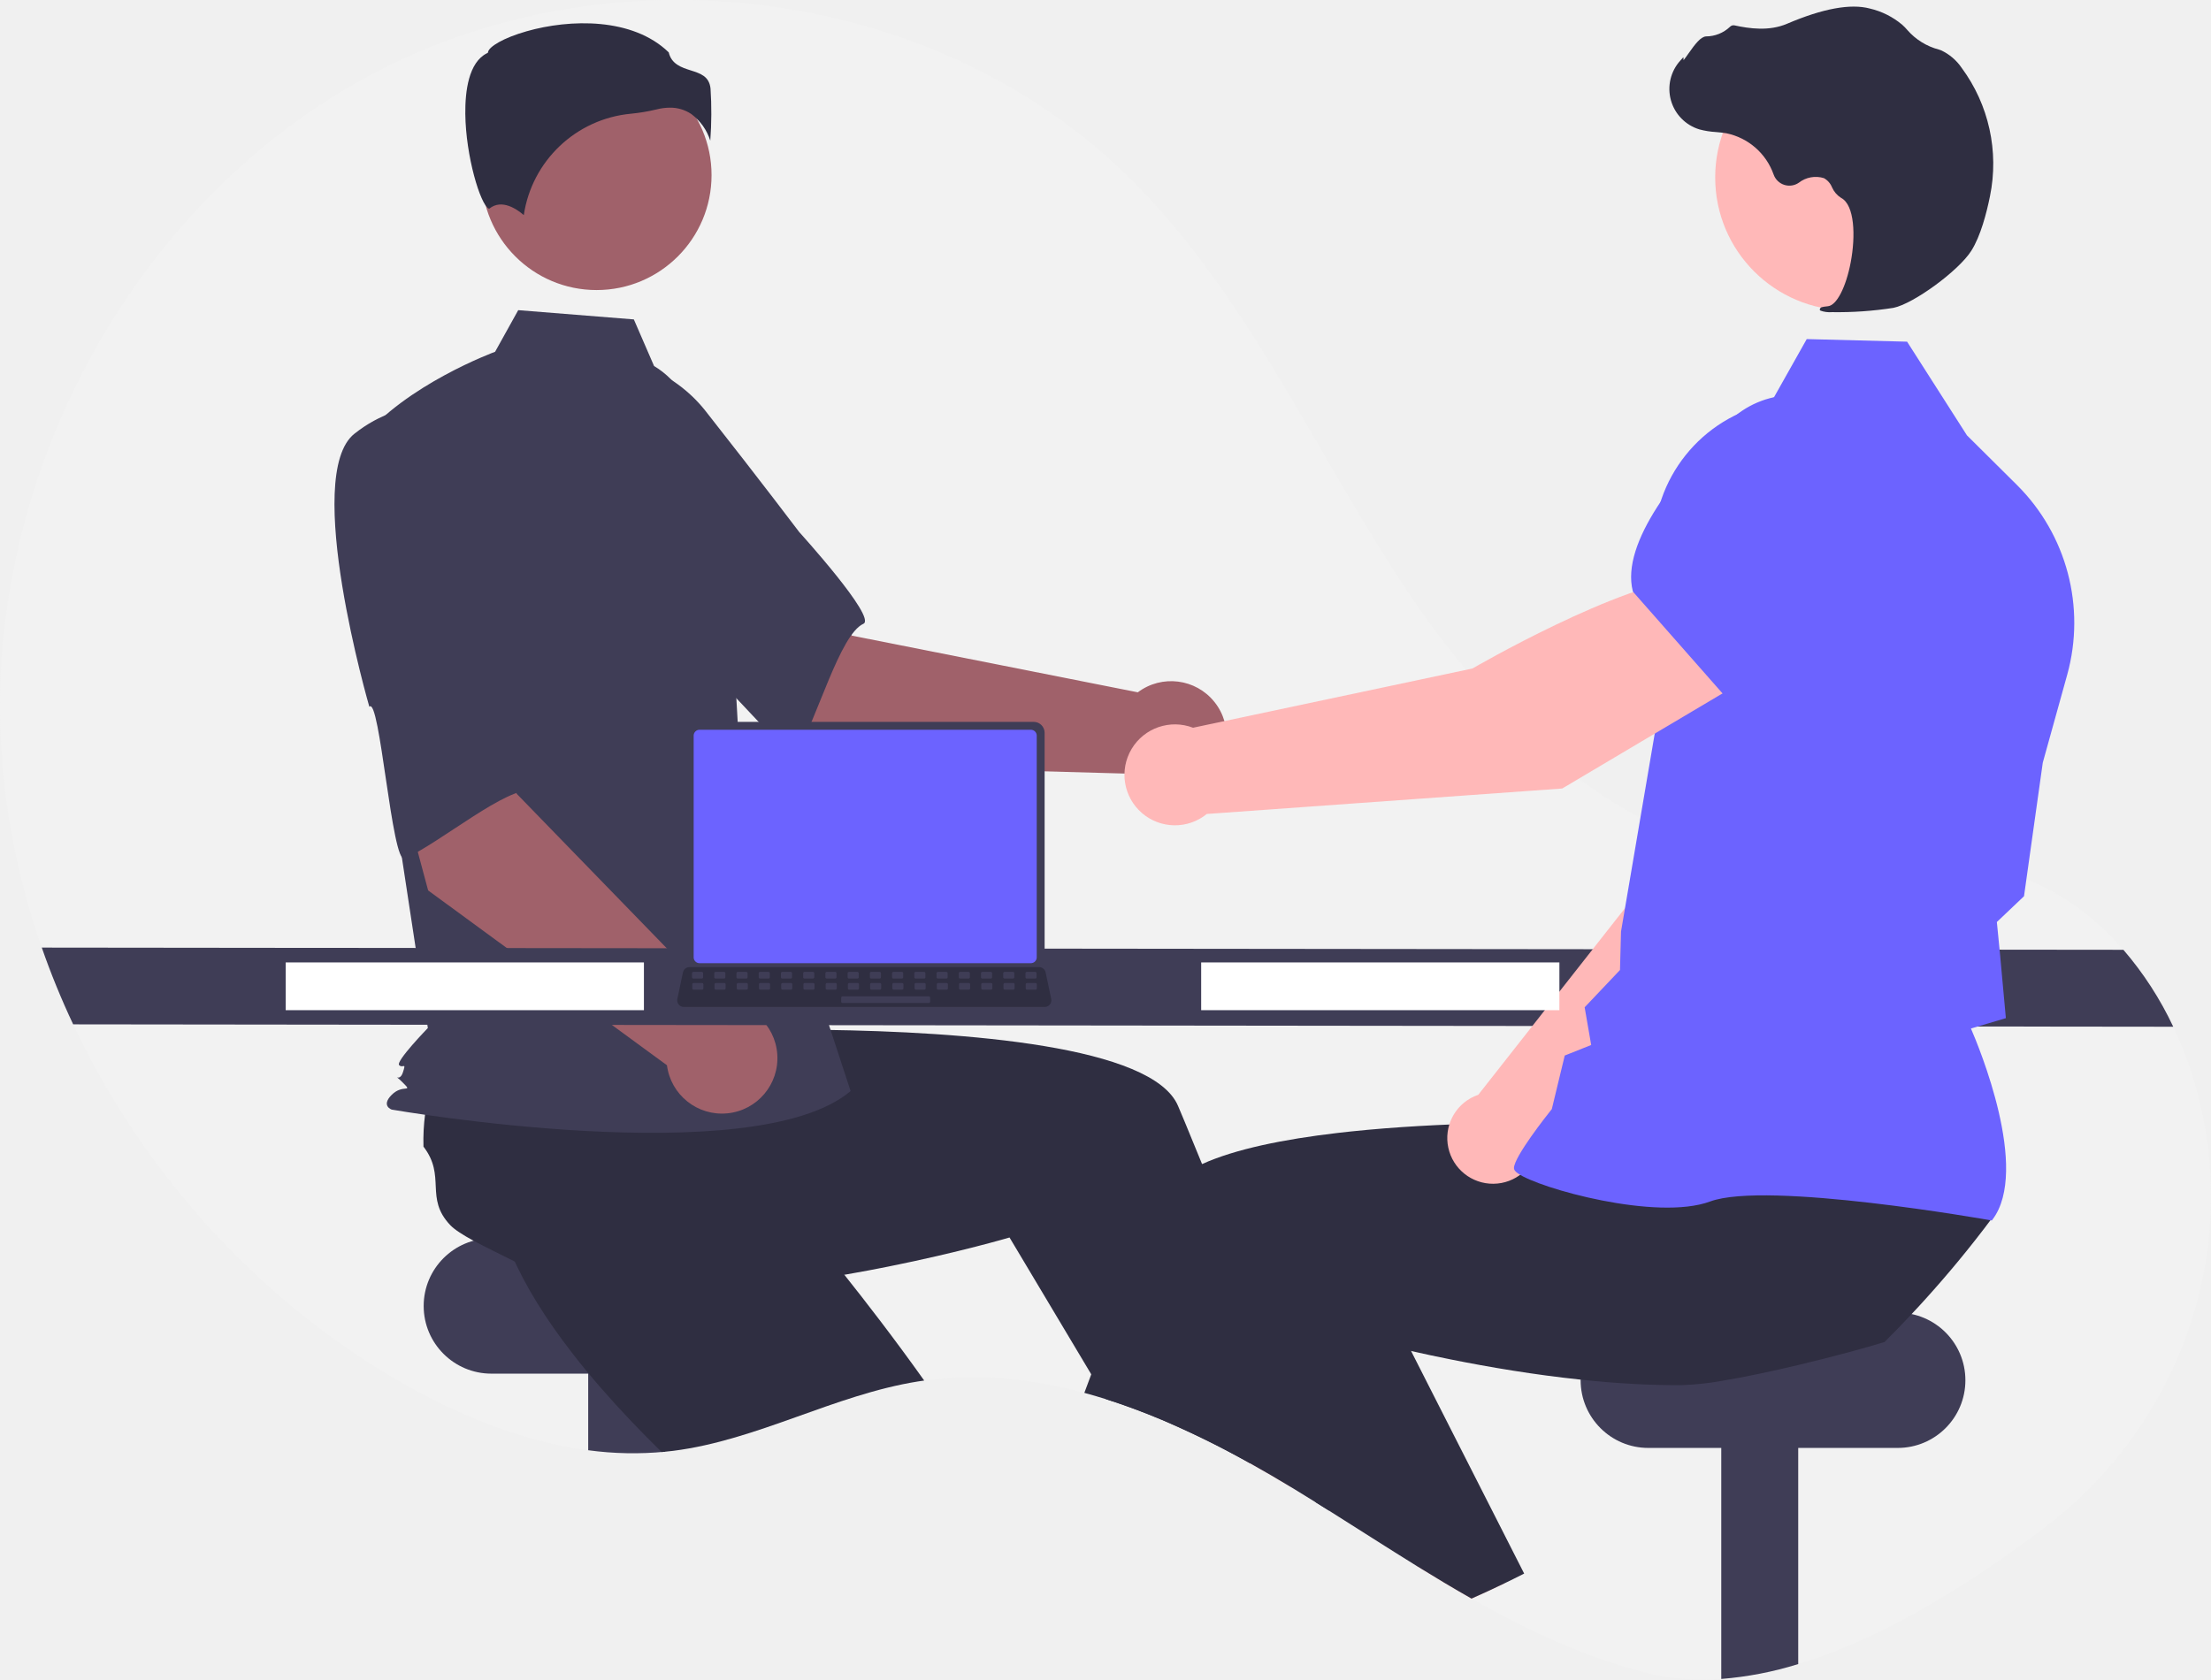
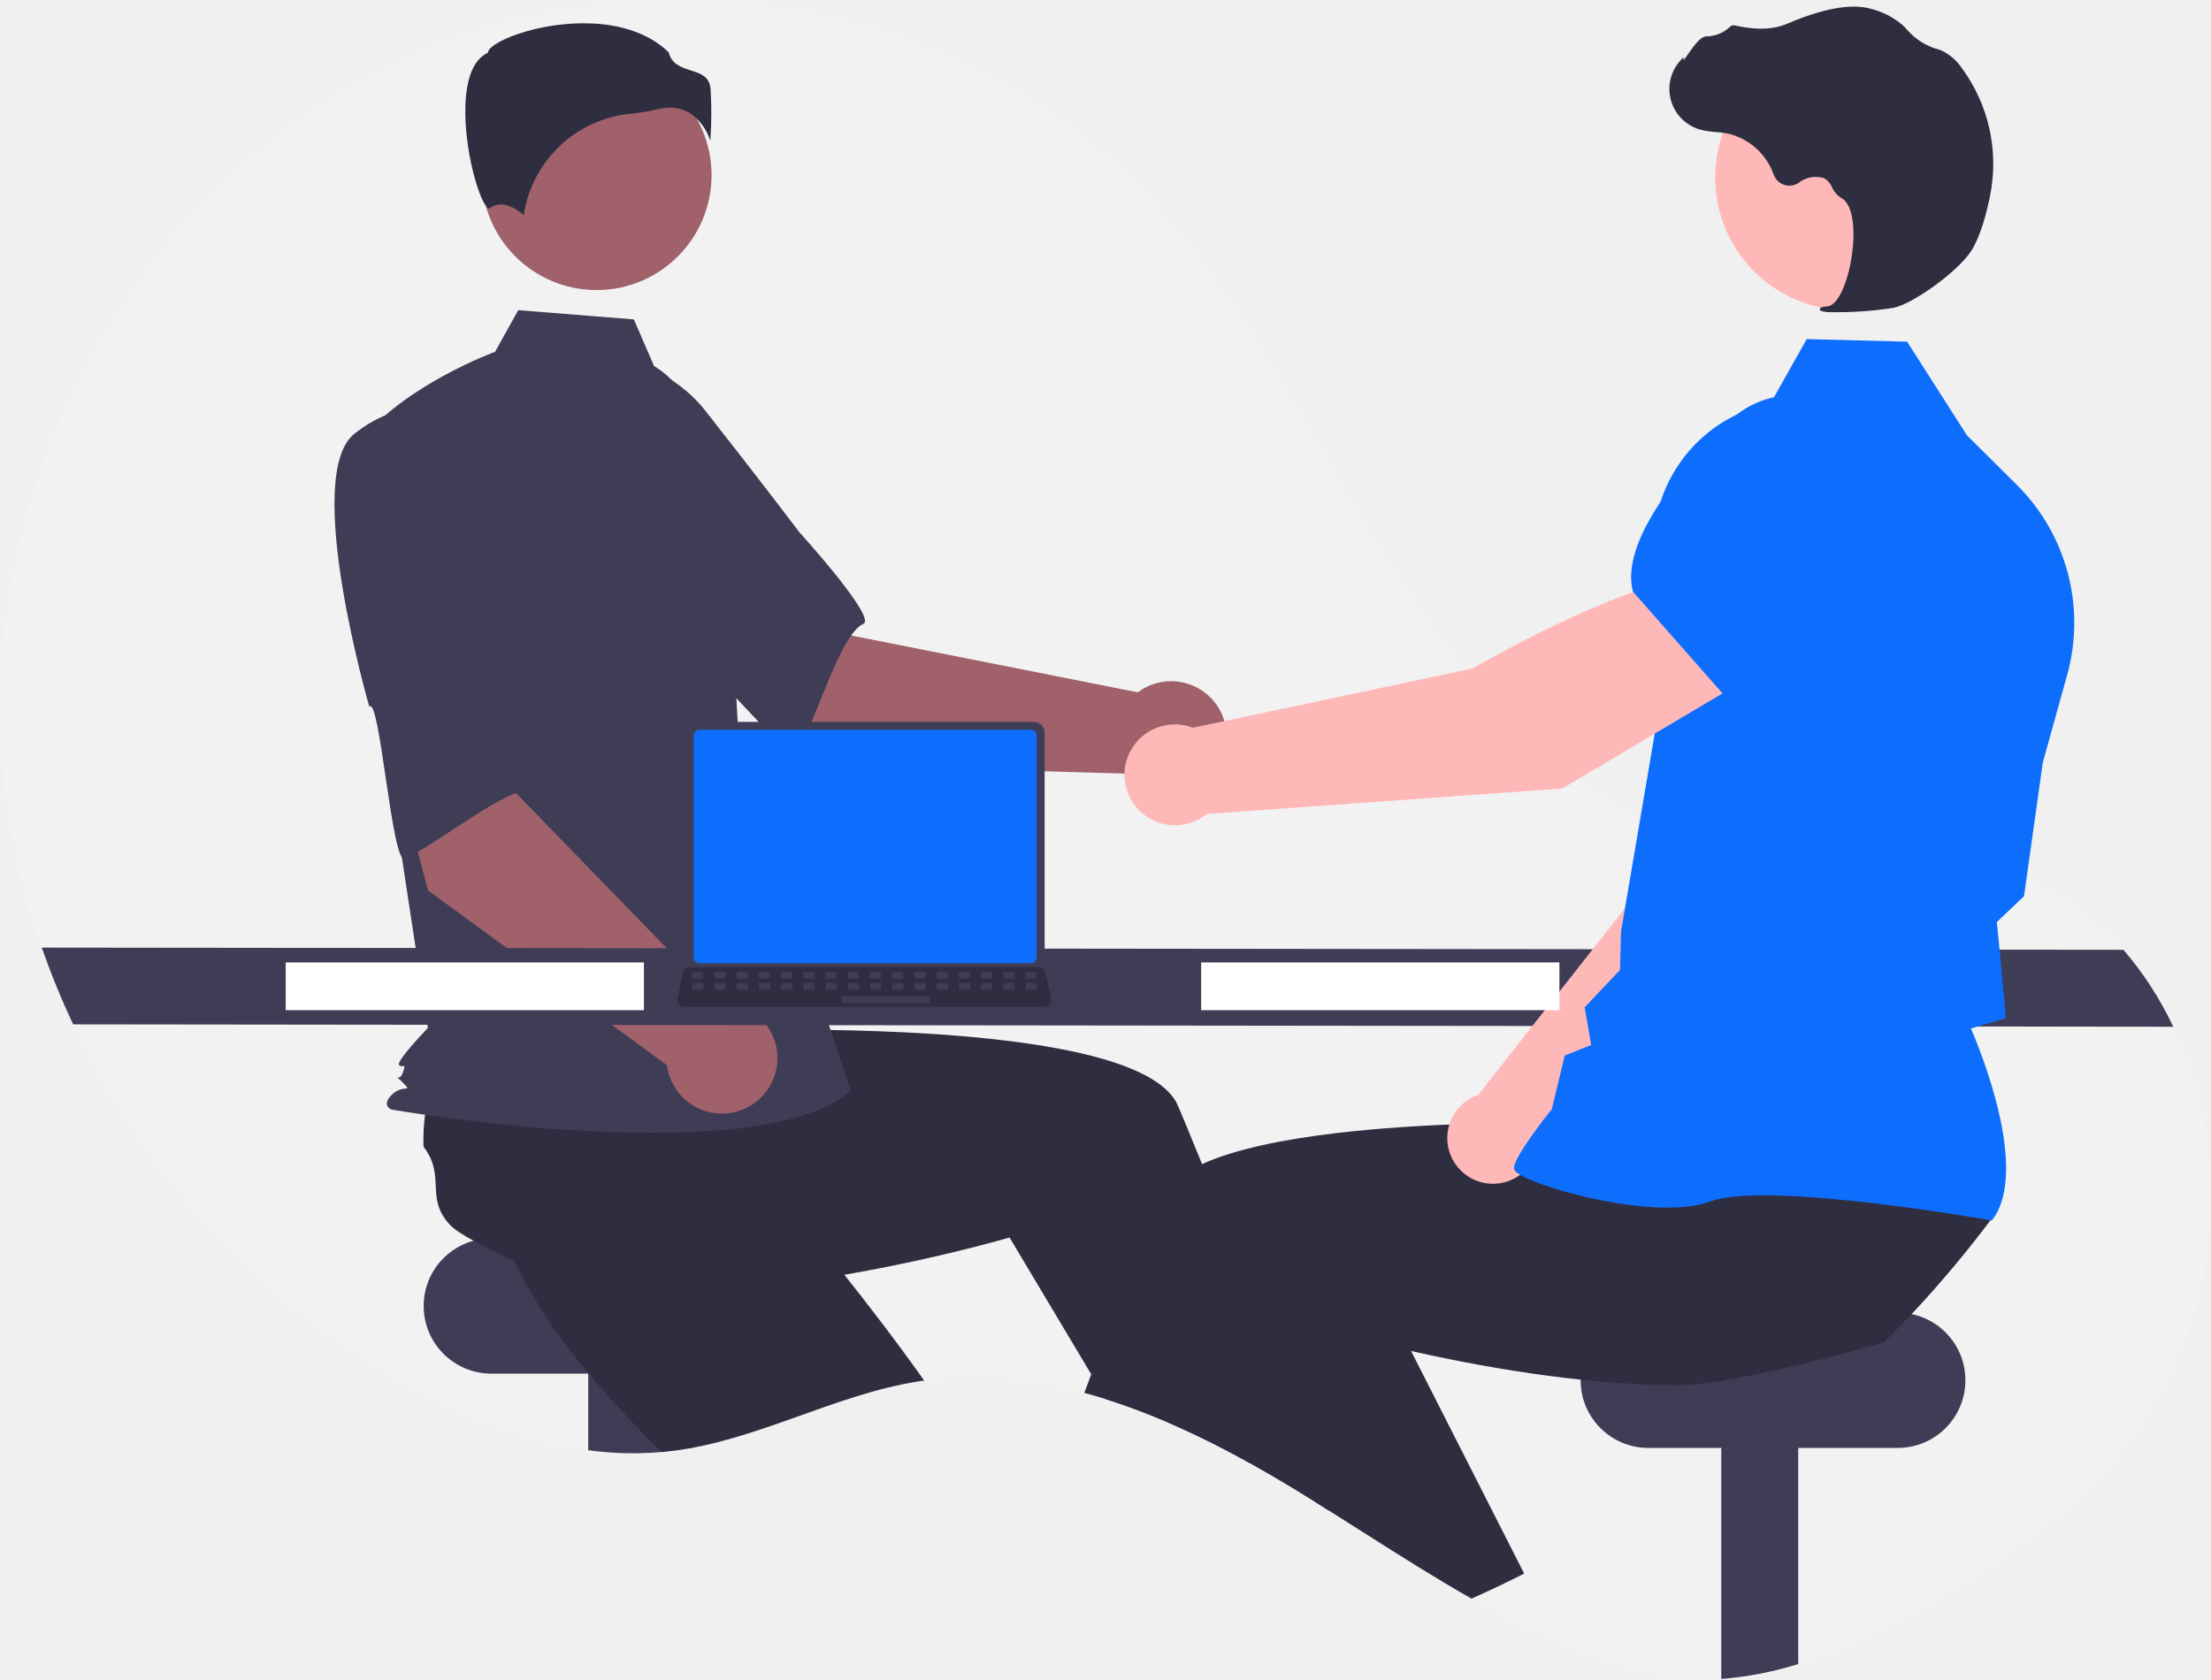
<svg xmlns="http://www.w3.org/2000/svg" data-name="Layer 1" width="833.222" height="633.11" viewBox="0 0 833.222 633.11">
  <path d="M954.314,708.907c-27.3,20.79-60.56,41.85-93.26,51.78a132.151,132.151,0,0,1-29,5.61,87.682,87.682,0,0,1-27.45-2.13c-23.6-5.87-45.49-16.15-66.67-28.16-6.92-3.93-13.76-8.04-20.56-12.24-11.1-6.86-22.09-13.96-33.11-20.89-1.65-1.05-3.29-2.08-4.94-3.1h-.01q-3.99-2.505-8-4.94c-.47-.29-.94-.57-1.42-.86q-7.575-4.59-15.41-8.97c-.64-.35-1.28-.71-1.92-1.06a337.758,337.758,0,0,0-31.12-15.23c-6.98-2.94-14.05-5.59-21.19-7.85h-.01c-2.73-.86-5.47-1.67-8.22-2.41a172.032,172.032,0,0,0-25.14-4.92,137.461,137.461,0,0,0-35.21.28c-.79.11-1.57.22-2.36.35-31.6,5.06-60.44,22.12-92.18,26.14-1.03.13-2.05.25-3.08.34-.44.04-.88.09-1.32.12a126.185,126.185,0,0,1-27.68-.68c-25.63-3.38-50.59-13.87-73.06-27.09-52.53-30.91-95.13-78.42-121.03-133.44a297.454,297.454,0,0,1-11.83-28.93,278.47,278.47,0,0,1-15.67-84.85c-2.43-100.36,54.6-201.05,144.14-246.44,89.55-45.39,207.35-30.38,279.57,39.35,43.81,42.3,69.16,99.62,102.13,150.83,32.97,51.2,79.83,100.11,140.27,107.57,30.79,3.8,63.01-3.55,92.52,6.01,16.34,5.3,30.28,15.44,41.51,28.36a127.185,127.185,0,0,1,18.78,29,141.927,141.927,0,0,1,8.73,23.54c.41,1.49.79,2.98,1.16,4.47C1026.974,608.507,1003.484,671.447,954.314,708.907Z" transform="translate(-183.3889 -133.445)" fill="#f2f2f2" />
  <rect x="159.665" y="466.772" width="145" height="51" rx="25.5" fill="#3f3d56" />
  <path d="M434.054,638.217v42.43a125.553,125.553,0,0,1-29-.56v-41.87Z" transform="translate(-183.3889 -133.445)" fill="#3f3d56" />
  <path d="M531.674,653.817c-.79.11-1.57.22-2.36.35-31.6,5.06-60.44,22.12-92.18,26.14-1.03.13-2.05.25-3.08.34-.44.04-.88.09-1.32.12-7.75-7.59-15.5-15.67-22.78-24.04-3.95-4.53-7.77-9.15-11.36-13.83-9.32-12.08-17.22-24.5-22.44-36.7.53-5.85-3.11-19.38-4.85-29.74l-.01-.01c-.74-4.35-1.14-8.13-.77-10.56,2.12-14.02,13.57-12.41,17.09-26.15a77.5,77.5,0,0,1,10.11-7.11c.59-.35,1.19-.7,1.81-1.05l38.2-26.4,14.6,14.32,22.22,21.8,24.08,23.61-20.44,20.65s17.08,19.69,37.05,45.94C520.604,638.547,526.174,646.077,531.674,653.817Z" transform="translate(-183.3889 -133.445)" fill="#2f2e41" />
  <path d="M861.054,638.217v122.47a132.151,132.151,0,0,1-29,5.61v-128.08Z" transform="translate(-183.3889 -133.445)" fill="#3f3d56" />
  <rect x="595.665" y="494.772" width="145" height="51" rx="25.5" fill="#3f3d56" />
  <path d="M669.894,693.977q-7.575-4.59-15.41-8.97c-.64-.35-1.28-.71-1.92-1.06l3.44-1.47,9.28-3.99.09-.04.1.34Z" transform="translate(-183.3889 -133.445)" fill="#ffb6b6" />
  <path d="M684.264,702.877c-1.65-1.05-3.29-2.08-4.94-3.1h-.01q-3.99-2.505-8-4.94c-.47-.29-.94-.57-1.42-.86q-7.575-4.59-15.41-8.97c-.64-.35-1.28-.71-1.92-1.06a337.758,337.758,0,0,0-31.12-15.23c-6.98-2.94-14.05-5.59-21.19-7.85h-.01l-5.61-9.39-25.25-42.29-5.55-9.29s-18.93,5.6-45.72,10.97c-9.75,1.96-20.53,3.88-31.84,5.5-12.09,1.72-24.77,3.09-37.37,3.75-6.01.32-12,.48-17.9.43-15.25-.1-29.9-1.53-42.73-4.93-4.28-4.02-17.18-9.49-26.42-14.5h-.01c-3.88-2.1-7.1-4.11-8.79-5.9-9.74-10.3-1.42-18.33-10.08-29.57a78.018,78.018,0,0,1,.63-12.34c.09-.68.18-1.37.29-2.07l2.73-46.36,20.28-2.68,30.86-4.08,33.43-4.42,3.68,28.82s26.03-1.32,59.01-.88c52.97.72,123.85,6,133.45,28.66.9,2.13,1.8,4.28,2.7,6.43q3.21,7.71,6.36,15.5c7.61,18.8,14.87,37.78,21.5,55.72,4.12,11.16,8,21.92,11.57,31.99,2.87,8.1,5.53,15.76,7.96,22.81,2.22,6.44,4.23,12.37,6.02,17.69C683.724,701.267,683.994,702.087,684.264,702.877Z" transform="translate(-183.3889 -133.445)" fill="#2f2e41" />
  <path d="M497.708,421.99l-64.055-54.401,41.675-42.177,29.075,47.623,107.774,21.367a20.9,20.9,0,1,1-2.97,30.678Z" transform="translate(-183.3889 -133.445)" fill="#a0616a" />
  <path d="M377.042,296.092c-7.403,24.083,63.1,81.52,63.1,81.52.783-5.782,40.756,44.073,43.475,39.558,7.729-12.832,16.234-44.552,25.157-48.606,5.103-2.318-24.171-34.543-24.171-34.543s-14.933-19.756-34.649-44.794a53.412,53.412,0,0,0-47.084-20.961S384.445,272.009,377.042,296.092Z" transform="translate(-183.3889 -133.445)" fill="#3f3d56" />
  <circle cx="224.825" cy="66.009" r="43.324" fill="#a0616a" />
  <path d="M429.876,271.412c9.334,5.549,14.917,15.744,18.122,26.119a247.516,247.516,0,0,1,10.636,59.137l3.385,60.089,41.926,127.947c-36.336,30.746-172.919,6.988-172.919,6.988s-4.193-1.397,0-5.59,8.274-.478,4.082-4.671-1.302.478.095-3.715,0-1.397-1.398-2.795,10.819-13.976,10.819-13.976L333.445,447.503,319.47,299.363c16.771-20.963,50.498-33.321,50.498-33.321l8.715-15.687,43.574,3.486Z" transform="translate(-183.3889 -133.445)" fill="#3f3d56" />
  <path d="M443.928,176.437a20.078,20.078,0,0,1,7.133,10.02,141.018,141.018,0,0,0,.093-19.659c-.511-4.601-3.75-5.636-7.5-6.835-3.387-1.083-7.218-2.307-8.248-6.774-13.619-13.248-37.326-12.58-53.55-7.959-8.928,2.543-14.065,5.81-14.524,7.724l-.095.394-.363.181c-6.882,3.441-8.221,14.306-8.133,22.815.168,16.031,5.703,34.239,8.821,35.718.165.078.207.048.278-.012h0c4.695-3.752,10.424.285,12.941,2.48a45.059,45.059,0,0,1,40.346-38.219,70.703,70.703,0,0,0,9.724-1.631,20.472,20.472,0,0,1,4.968-.652A14.137,14.137,0,0,1,443.928,176.437Z" transform="translate(-183.3889 -133.445)" fill="#2f2e41" />
-   <path d="M389.338,487.262,376.085,480.475a3.632,3.632,0,0,1,3.276-6.397l13.253,6.787a3.632,3.632,0,0,1-3.276,6.397Z" transform="translate(-183.3889 -133.445)" fill="#6c63ff" />
+   <path d="M389.338,487.262,376.085,480.475a3.632,3.632,0,0,1,3.276-6.397l13.253,6.787a3.632,3.632,0,0,1-3.276,6.397Z" transform="translate(-183.3889 -133.445)" fill="#0d6efd" />
  <path d="M344.735,469.078l-21.801-81.162,58.259-11.028-3.133,55.709,76.547,78.818A20.9,20.9,0,1,1,434.732,534.973Z" transform="translate(-183.3889 -133.445)" fill="#a0616a" />
  <path d="M316.972,296.916c-19.775,15.612,5.606,102.935,5.606,102.935,3.93-4.313,8.496,59.425,13.299,57.255,13.651-6.168,38.673-27.438,48.319-25.704,5.516.992-.263-42.159-.263-42.159s-1.063-24.742-3.061-56.548a53.412,53.412,0,0,0-26.836-44.001S336.747,281.305,316.972,296.916Z" transform="translate(-183.3889 -133.445)" fill="#3f3d56" />
  <path d="M1002.384,520.457l-791.42-.9a297.454,297.454,0,0,1-11.83-28.93l784.47.83A127.185,127.185,0,0,1,1002.384,520.457Z" transform="translate(-183.3889 -133.445)" fill="#3f3d56" />
  <path d="M750.314,730.277q-6.135,2.97-12.38,5.73c-6.92-3.93-13.76-8.04-20.56-12.24l25.22-11.08Z" transform="translate(-183.3889 -133.445)" fill="#ffb6b6" />
  <path d="M934.194,592.477q-6.15,8.25-12.69,16.17-6.03,7.305-12.38,14.33c-1.75,1.94-3.52,3.87-5.33,5.78q-4.995,5.355-10.21,10.53c-6.26,1.97-18.94,5.44-32.53,8.68-9.89,2.35-20.26,4.58-29,6a104.486,104.486,0,0,1-14.81,1.58c-5.9.05-11.89-.11-17.9-.43-6.78-.36-13.57-.92-20.28-1.64-17.45-1.83-34.35-4.68-48.93-7.61-5.34-1.06-10.36-2.14-14.98-3.19-8.75-1.97-16.07-3.81-21.37-5.21-5.97-1.56-9.37-2.57-9.37-2.57l-14.95,25.04-7.76,12.99-5.7,9.55-1.52,2.53c-.64-.35-1.28-.71-1.92-1.06a337.758,337.758,0,0,0-31.12-15.23c-6.98-2.94-14.05-5.59-21.19-7.85h-.01c-2.73-.86-5.47-1.67-8.22-2.41q1.29-3.465,2.61-6.98,2.46-6.555,5.02-13.23c3.69-9.64,7.51-19.42,11.44-29.15,3.22-7.99,6.5-15.95,9.82-23.8,1.53-3.62,4.64-6.8,8.99-9.59a52.323,52.323,0,0,1,6.49-3.48c12.45-5.67,30.79-9.36,51-11.73,1.67-.19,3.35-.38,5.04-.56,16.73-1.76,34.48-2.67,51.08-3.09,8.31-.21,16.33-.29,23.79-.3q3.615,0,7.03.02h.01c6.15.03,11.81.12,16.79.22.97.02,1.91.05,2.83.07h.01c.62.01,1.23.03,1.83.04,10.89.28,17.57.62,17.57.62l2.59-20.32.53-4.1.5-3.9v-.01l.06-.49.41-.01,7.2-.14,60.52-1.18,33.06-.65-5.24,22.46-8.65,37.06C905.234,592.097,934.494,587.507,934.194,592.477Z" transform="translate(-183.3889 -133.445)" fill="#2f2e41" />
  <path d="M757.774,726.577c-2.47,1.26-4.96,2.5-7.46,3.7q-6.135,2.97-12.38,5.73c-6.92-3.93-13.76-8.04-20.56-12.24-11.1-6.86-22.09-13.96-33.11-20.89-1.65-1.05-3.29-2.08-4.94-3.1h-.01c-4.54-6.74-9.17-13.76-13.84-20.99-.07-.1-.13-.2-.19-.3q-1.8-2.76-3.58-5.56c-7.47-11.7-14.98-23.9-22.27-36.36l18.46-8.62,34.32-16.02,5.92-2.76,17.02,33.51,15.18,29.89,3.38,6.65Z" transform="translate(-183.3889 -133.445)" fill="#2f2e41" />
  <path d="M762.946,565.695l87.501-84.384,24.252-68.67L838.926,397.086c-18.375,17.601-38.237,72.424-38.237,72.424L740.477,546.115c-.469.161-.937.331-1.399.535a17.231,17.231,0,1,0,23.869,19.045Z" transform="translate(-183.3889 -133.445)" fill="#ffb8b8" />
-   <path d="M828.86,404.753l45.375,14.405.171-.028c16.889-2.829,30.903-30.412,39.684-53.054a31.596,31.596,0,0,0-16.087-40.025h0a31.666,31.666,0,0,0-33.165,4.184l-23.301,19.039Z" transform="translate(-183.3889 -133.445)" fill="#6c63ff" />
-   <path d="M934.012,593.49l.265-.352c14.157-18.776-5.206-65.273-8.133-72.017l13.164-3.899-2.294-25.064-1.105-11.176L946.143,471.262l.034-.248,7.039-50.092,9.21-33.154A73.285,73.285,0,0,0,943.465,316.233L924.638,297.54l-22.556-35.306-37.819-.976-13.6,24.159a55.141,55.141,0,0,0-44.103,55.179l1.28,64.316L794.269,484.598l-.381,14.475-13.319,14.055,2.462,14.21-9.963,3.969-4.875,20.191c-1.862,2.33-14.156,17.87-14.268,22.202-.017.65.447,1.292,1.459,2.016,7.958,5.694,52.437,18.031,72.456,10.614,21.323-7.894,104.895,6.932,105.737,7.083Z" transform="translate(-183.3889 -133.445)" fill="#6c63ff" />
+   <path d="M828.86,404.753l45.375,14.405.171-.028c16.889-2.829,30.903-30.412,39.684-53.054a31.596,31.596,0,0,0-16.087-40.025h0a31.666,31.666,0,0,0-33.165,4.184l-23.301,19.039Z" transform="translate(-183.3889 -133.445)" fill="#0d6efd" />
+   <path d="M934.012,593.49l.265-.352c14.157-18.776-5.206-65.273-8.133-72.017l13.164-3.899-2.294-25.064-1.105-11.176L946.143,471.262l.034-.248,7.039-50.092,9.21-33.154A73.285,73.285,0,0,0,943.465,316.233L924.638,297.54l-22.556-35.306-37.819-.976-13.6,24.159a55.141,55.141,0,0,0-44.103,55.179l1.28,64.316L794.269,484.598l-.381,14.475-13.319,14.055,2.462,14.21-9.963,3.969-4.875,20.191c-1.862,2.33-14.156,17.87-14.268,22.202-.017.65.447,1.292,1.459,2.016,7.958,5.694,52.437,18.031,72.456,10.614,21.323-7.894,104.895,6.932,105.737,7.083Z" transform="translate(-183.3889 -133.445)" fill="#0d6efd" />
  <circle cx="696.48" cy="66.885" r="50.104" fill="#ffb8b8" />
  <path d="M873.756,251.104a136.267,136.267,0,0,0,23.181-1.62c7.599-1.545,24.599-14.003,29.339-21.5h0c3.521-5.57,5.772-14.268,7.042-20.583a60.914,60.914,0,0,0-10.654-48.358,19.245,19.245,0,0,0-7.773-6.634c-.278-.109-.565-.205-.855-.288a23.745,23.745,0,0,1-11.812-7.309,19.586,19.586,0,0,0-1.964-2.021,29.248,29.248,0,0,0-12.203-6.127c-7.254-1.941-17.752-.014-31.202,5.733-6.757,2.888-14.147,1.843-19.832.609a1.86,1.86,0,0,0-1.751.6,13.132,13.132,0,0,1-8.925,3.558c-2.032.089-4.164,2.903-6.741,6.572-.585.833-1.267,1.805-1.759,2.396l-.066-1.136-1.149,1.267a15.935,15.935,0,0,0,7.194,25.961,31.076,31.076,0,0,0,6.25.996c1.279.115,2.602.234,3.87.454a24.025,24.025,0,0,1,17.853,15.59,6.283,6.283,0,0,0,9.483,3.05,10.381,10.381,0,0,1,9.459-1.722,6.891,6.891,0,0,1,3.046,3.455,8.98,8.98,0,0,0,3.408,3.976c5.15,2.655,5.505,14.417,3.655,24.222-1.783,9.451-5.307,16.288-8.57,16.626-2.512.26-2.799.438-2.981.883l-.162.398.282.372A10.261,10.261,0,0,0,873.756,251.104Z" transform="translate(-183.3889 -133.445)" fill="#2f2e41" />
  <path d="M841.302,389.605l-19.319-38.516c-28.041,1.915-83.695,34.337-83.695,34.337L632.99,407.752a19.023,19.023,0,1,0,5.186,32.508L772.123,430.659Z" transform="translate(-183.3889 -133.445)" fill="#ffb8b8" />
-   <path d="M833.51,395.929l50.454-37.495,8.887-32.027a34.982,34.982,0,0,0-10.521-35.394h0a34.899,34.899,0,0,0-47.624,1.537c-18.987,18.951-40.642,45.39-35.99,63.723l.047.186Z" transform="translate(-183.3889 -133.445)" fill="#6c63ff" />
+   <path d="M833.51,395.929l50.454-37.495,8.887-32.027a34.982,34.982,0,0,0-10.521-35.394h0a34.899,34.899,0,0,0-47.624,1.537c-18.987,18.951-40.642,45.39-35.99,63.723l.047.186Z" transform="translate(-183.3889 -133.445)" fill="#0d6efd" />
  <rect x="452.665" y="362.772" width="135" height="18" fill="#fff" />
  <rect x="107.665" y="362.772" width="135" height="18" fill="#fff" />
  <path d="M441.818,409.655v85.704a4.122,4.122,0,0,0,4.119,4.119H572.941a4.122,4.122,0,0,0,4.119-4.119v-85.704a4.124,4.124,0,0,0-4.119-4.115H445.937A4.124,4.124,0,0,0,441.818,409.655Z" transform="translate(-183.3889 -133.445)" fill="#3f3d56" />
-   <path d="M444.797,410.722v83.58a2.205,2.205,0,0,0,2.201,2.201H571.884a2.205,2.205,0,0,0,2.201-2.201V410.722a2.206,2.206,0,0,0-2.201-2.206H446.999A2.206,2.206,0,0,0,444.797,410.722Z" transform="translate(-183.3889 -133.445)" fill="#6c63ff" />
+   <path d="M444.797,410.722v83.58a2.205,2.205,0,0,0,2.201,2.201H571.884a2.205,2.205,0,0,0,2.201-2.201V410.722a2.206,2.206,0,0,0-2.201-2.206H446.999A2.206,2.206,0,0,0,444.797,410.722Z" transform="translate(-183.3889 -133.445)" fill="#0d6efd" />
  <path d="M439.161,512.074a2.47,2.47,0,0,0,1.943.93h135.992A2.502,2.502,0,0,0,579.543,509.988l-2.111-10.027a2.507,2.507,0,0,0-1.558-1.818,2.425,2.425,0,0,0-.888-.168H443.208a2.425,2.425,0,0,0-.888.168,2.507,2.507,0,0,0-1.558,1.818l-2.111,10.027A2.5,2.5,0,0,0,439.161,512.074Z" transform="translate(-183.3889 -133.445)" fill="#2f2e41" />
  <rect x="569.832" y="499.781" width="4.188" height="2.513" rx="0.488" transform="translate(960.4626 868.6308) rotate(-180)" fill="#3f3d56" />
  <rect x="561.455" y="499.781" width="4.188" height="2.513" rx="0.488" transform="translate(943.7086 868.6308) rotate(-180)" fill="#3f3d56" />
  <rect x="553.078" y="499.781" width="4.188" height="2.513" rx="0.488" transform="translate(926.9547 868.6308) rotate(-180)" fill="#3f3d56" />
  <rect x="544.701" y="499.781" width="4.188" height="2.513" rx="0.488" transform="translate(910.2007 868.6308) rotate(-180)" fill="#3f3d56" />
  <rect x="536.324" y="499.781" width="4.188" height="2.513" rx="0.488" transform="translate(893.4467 868.6308) rotate(-180)" fill="#3f3d56" />
  <rect x="527.947" y="499.781" width="4.188" height="2.513" rx="0.488" transform="translate(876.6928 868.6308) rotate(-180)" fill="#3f3d56" />
  <rect x="519.57" y="499.781" width="4.188" height="2.513" rx="0.488" transform="translate(859.9388 868.6308) rotate(-180)" fill="#3f3d56" />
  <rect x="511.193" y="499.781" width="4.188" height="2.513" rx="0.488" transform="translate(843.1848 868.6308) rotate(-180)" fill="#3f3d56" />
  <rect x="502.816" y="499.781" width="4.188" height="2.513" rx="0.488" transform="translate(826.4309 868.6308) rotate(-180)" fill="#3f3d56" />
  <rect x="494.439" y="499.781" width="4.188" height="2.513" rx="0.488" transform="translate(809.6769 868.6308) rotate(-180)" fill="#3f3d56" />
  <rect x="486.062" y="499.781" width="4.188" height="2.513" rx="0.488" transform="translate(792.9229 868.6308) rotate(-180)" fill="#3f3d56" />
  <rect x="477.685" y="499.781" width="4.188" height="2.513" rx="0.488" transform="translate(776.169 868.6308) rotate(-180)" fill="#3f3d56" />
  <rect x="469.308" y="499.781" width="4.188" height="2.513" rx="0.488" transform="translate(759.415 868.6308) rotate(-180)" fill="#3f3d56" />
  <rect x="460.931" y="499.781" width="4.188" height="2.513" rx="0.488" transform="translate(742.6611 868.6308) rotate(-180)" fill="#3f3d56" />
  <rect x="452.554" y="499.781" width="4.188" height="2.513" rx="0.488" transform="translate(725.9071 868.6308) rotate(-180)" fill="#3f3d56" />
  <rect x="444.177" y="499.781" width="4.188" height="2.513" rx="0.488" transform="translate(709.1531 868.6308) rotate(-180)" fill="#3f3d56" />
  <rect x="569.931" y="503.97" width="4.188" height="2.513" rx="0.488" transform="translate(960.6605 877.0078) rotate(-180)" fill="#3f3d56" />
  <rect x="561.554" y="503.97" width="4.188" height="2.513" rx="0.488" transform="translate(943.9066 877.0078) rotate(-180)" fill="#3f3d56" />
  <rect x="553.177" y="503.97" width="4.188" height="2.513" rx="0.488" transform="translate(927.1526 877.0078) rotate(-180)" fill="#3f3d56" />
  <rect x="544.8" y="503.97" width="4.188" height="2.513" rx="0.488" transform="translate(910.3987 877.0078) rotate(-180)" fill="#3f3d56" />
  <rect x="536.423" y="503.97" width="4.188" height="2.513" rx="0.488" transform="translate(893.6447 877.0078) rotate(-180)" fill="#3f3d56" />
  <rect x="528.046" y="503.97" width="4.188" height="2.513" rx="0.488" transform="translate(876.8907 877.0078) rotate(-180)" fill="#3f3d56" />
  <rect x="519.669" y="503.97" width="4.188" height="2.513" rx="0.488" transform="translate(860.1368 877.0078) rotate(-180)" fill="#3f3d56" />
  <rect x="511.292" y="503.97" width="4.188" height="2.513" rx="0.488" transform="translate(843.3828 877.0078) rotate(-180)" fill="#3f3d56" />
  <rect x="502.915" y="503.97" width="4.188" height="2.513" rx="0.488" transform="translate(826.6288 877.0078) rotate(-180)" fill="#3f3d56" />
  <rect x="494.538" y="503.97" width="4.188" height="2.513" rx="0.488" transform="translate(809.8749 877.0078) rotate(-180)" fill="#3f3d56" />
  <rect x="486.161" y="503.97" width="4.188" height="2.513" rx="0.488" transform="translate(793.1209 877.0078) rotate(-180)" fill="#3f3d56" />
  <rect x="477.784" y="503.97" width="4.188" height="2.513" rx="0.488" transform="translate(776.3669 877.0078) rotate(-180)" fill="#3f3d56" />
  <rect x="469.407" y="503.97" width="4.188" height="2.513" rx="0.488" transform="translate(759.613 877.0078) rotate(-180)" fill="#3f3d56" />
  <rect x="461.03" y="503.97" width="4.188" height="2.513" rx="0.488" transform="translate(742.859 877.0078) rotate(-180)" fill="#3f3d56" />
  <rect x="452.653" y="503.97" width="4.188" height="2.513" rx="0.488" transform="translate(726.1051 877.0078) rotate(-180)" fill="#3f3d56" />
  <rect x="444.276" y="503.97" width="4.188" height="2.513" rx="0.488" transform="translate(709.3511 877.0078) rotate(-180)" fill="#3f3d56" />
  <rect x="500.402" y="508.996" width="33.508" height="2.513" rx="0.488" transform="translate(850.9221 887.0602) rotate(-180)" fill="#3f3d56" />
</svg>
